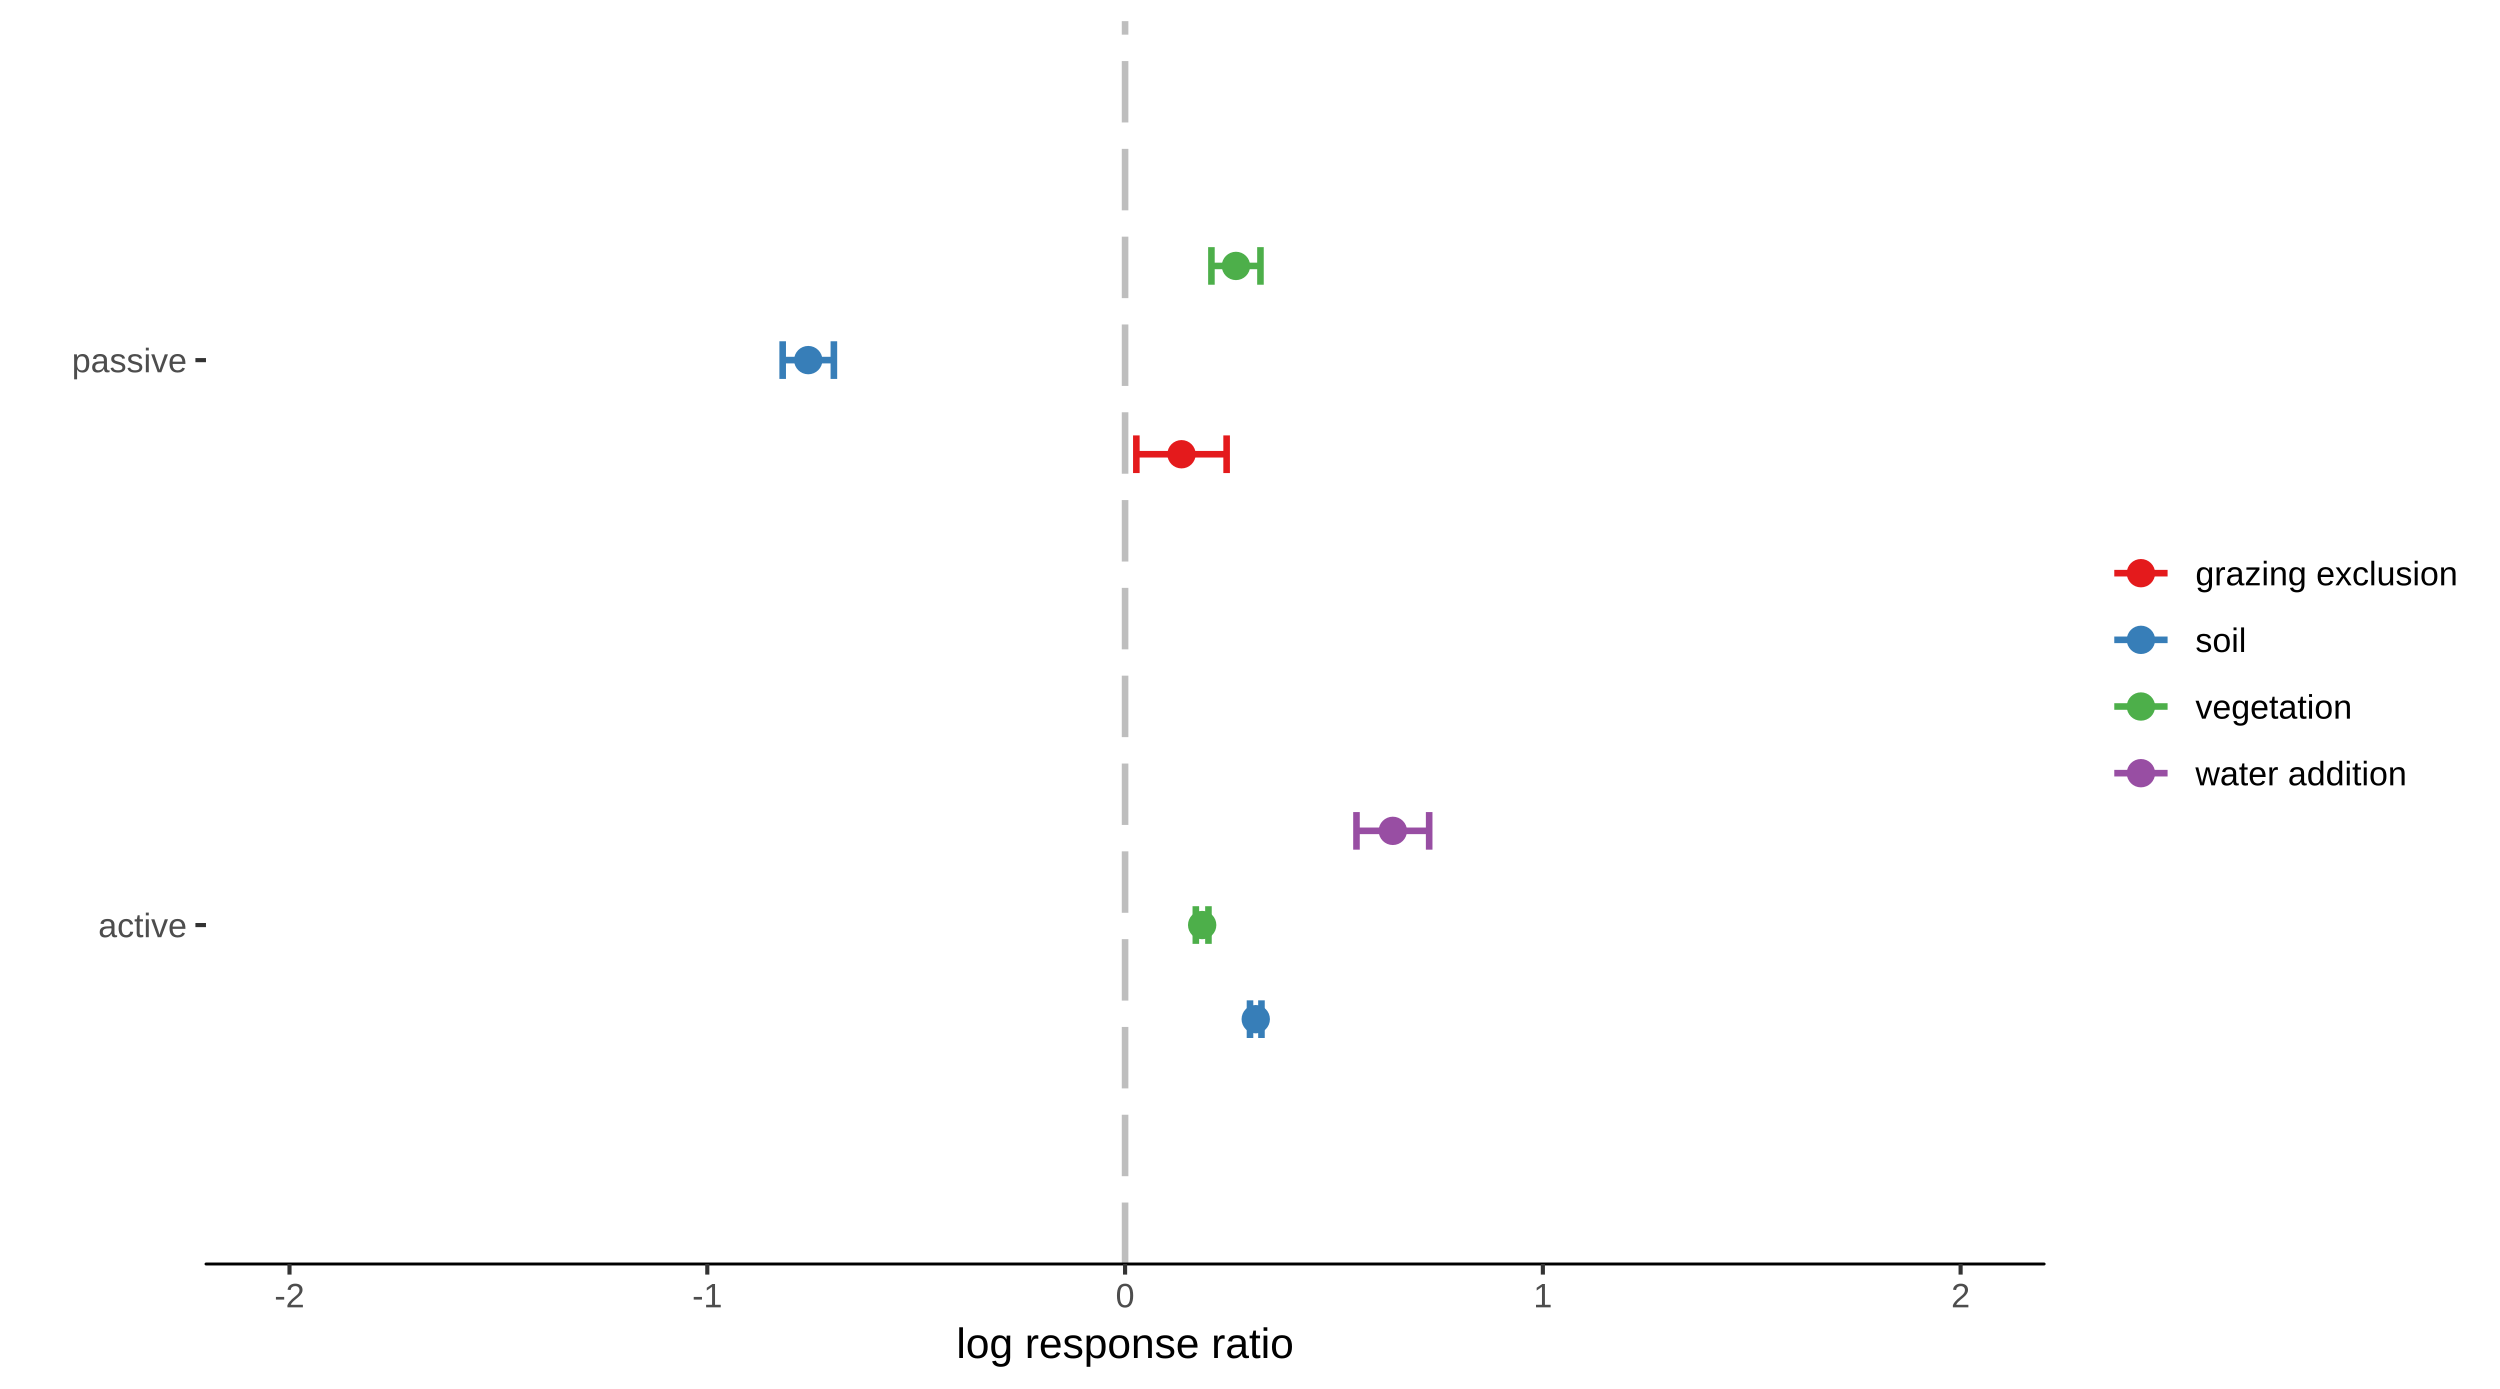
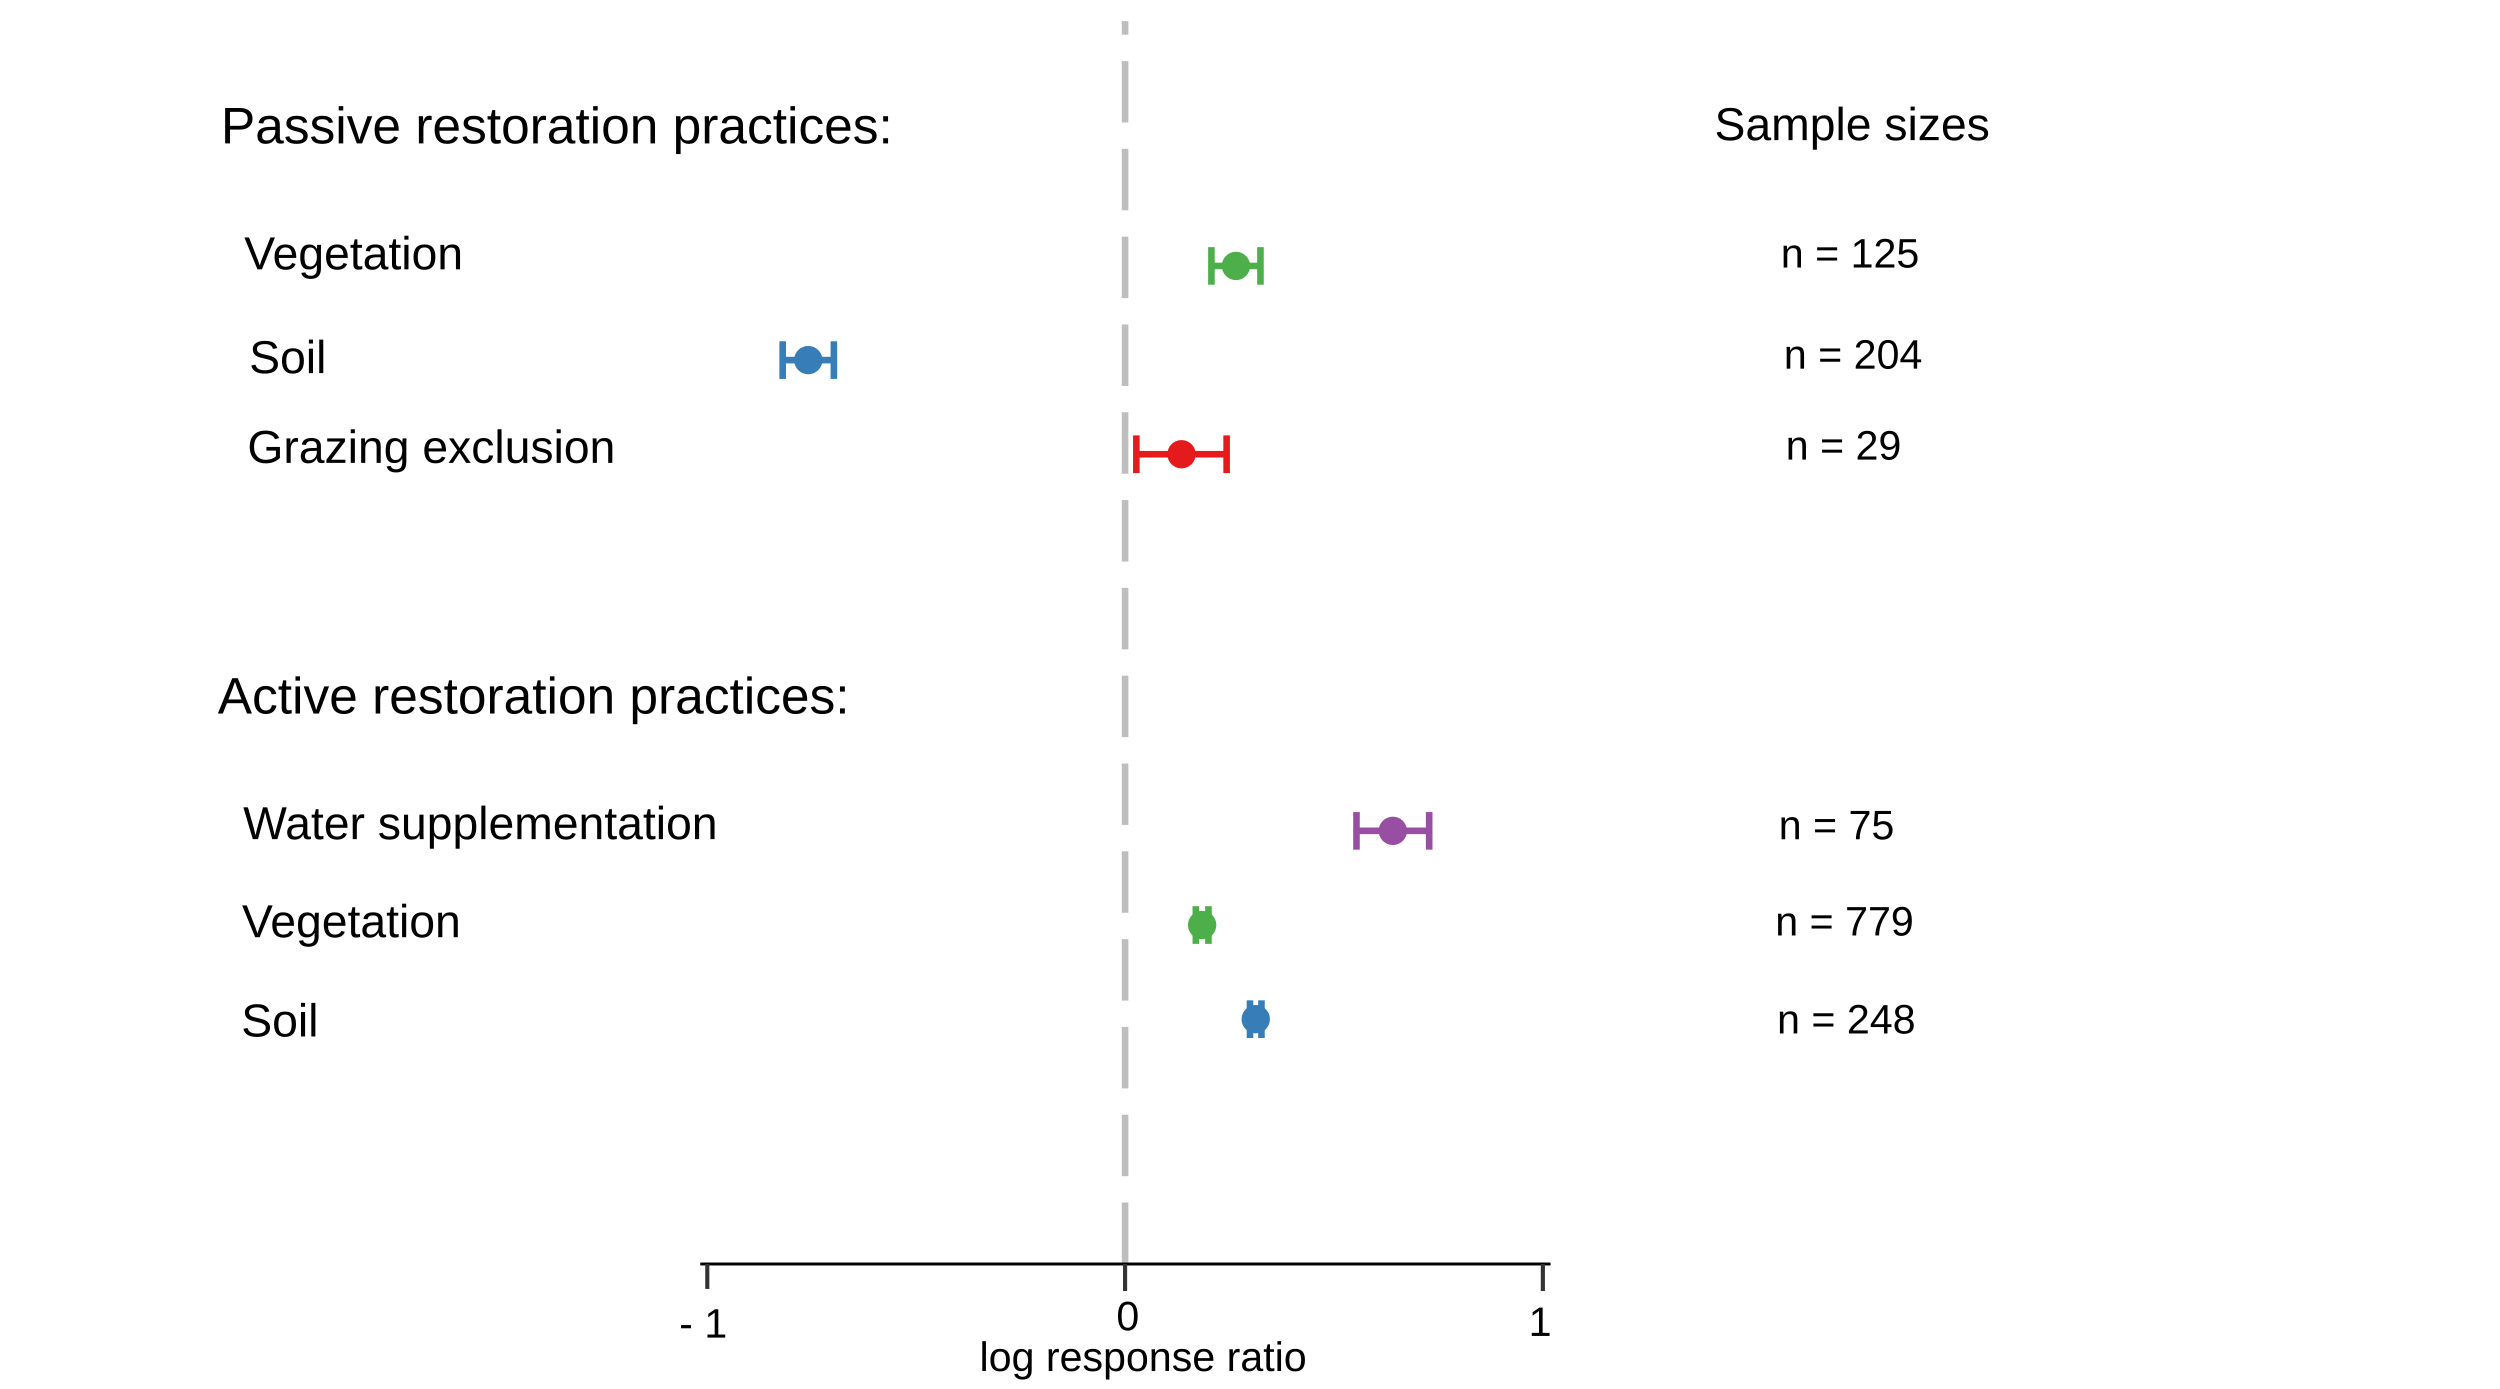
- <svg xmlns="http://www.w3.org/2000/svg" viewBox="0 0 648.00 360.00">
-   <defs>
-     <style type="text/css">
+ <svg xmlns="http://www.w3.org/2000/svg" viewBox="0 0 648.00 360.00" version="1.1" id="svg22486">
+   <defs id="defs22328">
+     <style type="text/css" id="style22326">
    line, polyline, path, rect, circle {
      fill: none;
      stroke: #000000;
      stroke-linecap: round;
      stroke-linejoin: round;
      stroke-miterlimit: 10.00;
    }
  </style>
-   </defs>
-   <rect width="100%" height="100%" style="stroke: none; fill: #FFFFFF;" />
-   <rect x="0.00" y="0.00" width="648.00" height="360.00" style="stroke-width: 1.07; stroke: #FFFFFF; fill: #FFFFFF;" />
-   <defs>
-     <clipPath id="cpNTMuMzg3Nnw1MjkuODV8MzI3LjYyNXw1LjQ3OTQ1">
-       <rect x="53.39" y="5.48" width="476.46" height="322.15" />
+     <clipPath id="cpMHw2NDh8MzYwfDA=-6">
+       <rect x="0" y="0" width="648" height="360" id="rect22391-8" />
+     </clipPath>
+     <clipPath id="cpMHw2NDh8MzYwfDA=-2">
+       <rect x="0" y="0" width="648" height="360" id="rect22391-84" />
+     </clipPath>
+     <clipPath id="cpMHw2NDh8MzYwfDA=-4">
+       <rect x="0" y="0" width="648" height="360" id="rect22391-4" />
+     </clipPath>
+     <clipPath id="cpMHw2NDh8MzYwfDA=-5">
+       <rect x="0" y="0" width="648" height="360" id="rect22391-40" />
+     </clipPath>
+     <clipPath id="cpMHw2NDh8MzYwfDA=-2-4">
+       <rect x="0" y="0" width="648" height="360" id="rect22391-84-6" />
+     </clipPath>
+     <clipPath id="cpMHw2NDh8MzYwfDA=-7">
+       <rect x="0" y="0" width="648" height="360" id="rect22391-0" />
+     </clipPath>
+     <clipPath id="cpMHw2NDh8MzYwfDA=-73">
+       <rect x="0" y="0" width="648" height="360" id="rect22391-9" />
+     </clipPath>
+     <clipPath id="cpMHw2NDh8MzYwfDA=-2-3">
+       <rect x="0" y="0" width="648" height="360" id="rect22391-84-5" />
+     </clipPath>
+     <clipPath id="cpMHw2NDh8MzYwfDA=-2-3-3">
+       <rect x="0" y="0" width="648" height="360" id="rect22391-84-5-6" />
+     </clipPath>
+     <clipPath id="cpMHw2NDh8MzYwfDA=-2-3-3-7">
+       <rect x="0" y="0" width="648" height="360" id="rect22391-84-5-6-7" />
+     </clipPath>
+     <clipPath id="cpMHw2NDh8MzYwfDA=-54">
+       <rect x="0" y="0" width="648" height="360" id="rect22391-80" />
    </clipPath>
  </defs>
-   <rect x="53.39" y="5.48" width="476.46" height="322.15" style="stroke-width: 1.07; stroke: none; fill: #FFFFFF;" clip-path="url(#cpNTMuMzg3Nnw1MjkuODV8MzI3LjYyNXw1LjQ3OTQ1)" />
-   <circle cx="361.02" cy="215.36" r="2.49pt" style="stroke-width: 0.71; stroke: #984EA3; fill: #984EA3;" clip-path="url(#cpNTMuMzg3Nnw1MjkuODV8MzI3LjYyNXw1LjQ3OTQ1)" />
-   <circle cx="311.60" cy="239.77" r="2.49pt" style="stroke-width: 0.71; stroke: #4DAF4A; fill: #4DAF4A;" clip-path="url(#cpNTMuMzg3Nnw1MjkuODV8MzI3LjYyNXw1LjQ3OTQ1)" />
-   <circle cx="325.49" cy="264.17" r="2.49pt" style="stroke-width: 0.71; stroke: #377EB8; fill: #377EB8;" clip-path="url(#cpNTMuMzg3Nnw1MjkuODV8MzI3LjYyNXw1LjQ3OTQ1)" />
-   <circle cx="320.36" cy="68.93" r="2.49pt" style="stroke-width: 0.71; stroke: #4DAF4A; fill: #4DAF4A;" clip-path="url(#cpNTMuMzg3Nnw1MjkuODV8MzI3LjYyNXw1LjQ3OTQ1)" />
-   <circle cx="209.50" cy="93.34" r="2.49pt" style="stroke-width: 0.71; stroke: #377EB8; fill: #377EB8;" clip-path="url(#cpNTMuMzg3Nnw1MjkuODV8MzI3LjYyNXw1LjQ3OTQ1)" />
-   <circle cx="306.25" cy="117.74" r="2.49pt" style="stroke-width: 0.71; stroke: #E41A1C; fill: #E41A1C;" clip-path="url(#cpNTMuMzg3Nnw1MjkuODV8MzI3LjYyNXw1LjQ3OTQ1)" />
-   <polyline points="370.44,220.24 370.44,210.48 " style="stroke-width: 1.71; stroke: #984EA3; stroke-linecap: butt;" clip-path="url(#cpNTMuMzg3Nnw1MjkuODV8MzI3LjYyNXw1LjQ3OTQ1)" />
-   <polyline points="370.44,215.36 351.60,215.36 " style="stroke-width: 1.71; stroke: #984EA3; stroke-linecap: butt;" clip-path="url(#cpNTMuMzg3Nnw1MjkuODV8MzI3LjYyNXw1LjQ3OTQ1)" />
-   <polyline points="351.60,220.24 351.60,210.48 " style="stroke-width: 1.71; stroke: #984EA3; stroke-linecap: butt;" clip-path="url(#cpNTMuMzg3Nnw1MjkuODV8MzI3LjYyNXw1LjQ3OTQ1)" />
-   <polyline points="313.23,244.65 313.23,234.89 " style="stroke-width: 1.71; stroke: #4DAF4A; stroke-linecap: butt;" clip-path="url(#cpNTMuMzg3Nnw1MjkuODV8MzI3LjYyNXw1LjQ3OTQ1)" />
-   <polyline points="313.23,239.77 309.96,239.77 " style="stroke-width: 1.71; stroke: #4DAF4A; stroke-linecap: butt;" clip-path="url(#cpNTMuMzg3Nnw1MjkuODV8MzI3LjYyNXw1LjQ3OTQ1)" />
-   <polyline points="309.96,244.65 309.96,234.89 " style="stroke-width: 1.71; stroke: #4DAF4A; stroke-linecap: butt;" clip-path="url(#cpNTMuMzg3Nnw1MjkuODV8MzI3LjYyNXw1LjQ3OTQ1)" />
-   <polyline points="326.97,269.05 326.97,259.29 " style="stroke-width: 1.71; stroke: #377EB8; stroke-linecap: butt;" clip-path="url(#cpNTMuMzg3Nnw1MjkuODV8MzI3LjYyNXw1LjQ3OTQ1)" />
-   <polyline points="326.97,264.17 324.00,264.17 " style="stroke-width: 1.71; stroke: #377EB8; stroke-linecap: butt;" clip-path="url(#cpNTMuMzg3Nnw1MjkuODV8MzI3LjYyNXw1LjQ3OTQ1)" />
-   <polyline points="324.00,269.05 324.00,259.29 " style="stroke-width: 1.71; stroke: #377EB8; stroke-linecap: butt;" clip-path="url(#cpNTMuMzg3Nnw1MjkuODV8MzI3LjYyNXw1LjQ3OTQ1)" />
-   <polyline points="326.71,73.81 326.71,64.05 " style="stroke-width: 1.71; stroke: #4DAF4A; stroke-linecap: butt;" clip-path="url(#cpNTMuMzg3Nnw1MjkuODV8MzI3LjYyNXw1LjQ3OTQ1)" />
-   <polyline points="326.71,68.93 314.00,68.93 " style="stroke-width: 1.71; stroke: #4DAF4A; stroke-linecap: butt;" clip-path="url(#cpNTMuMzg3Nnw1MjkuODV8MzI3LjYyNXw1LjQ3OTQ1)" />
-   <polyline points="314.00,73.81 314.00,64.05 " style="stroke-width: 1.71; stroke: #4DAF4A; stroke-linecap: butt;" clip-path="url(#cpNTMuMzg3Nnw1MjkuODV8MzI3LjYyNXw1LjQ3OTQ1)" />
-   <polyline points="216.14,98.22 216.14,88.46 " style="stroke-width: 1.71; stroke: #377EB8; stroke-linecap: butt;" clip-path="url(#cpNTMuMzg3Nnw1MjkuODV8MzI3LjYyNXw1LjQ3OTQ1)" />
-   <polyline points="216.14,93.34 202.87,93.34 " style="stroke-width: 1.71; stroke: #377EB8; stroke-linecap: butt;" clip-path="url(#cpNTMuMzg3Nnw1MjkuODV8MzI3LjYyNXw1LjQ3OTQ1)" />
-   <polyline points="202.87,98.22 202.87,88.46 " style="stroke-width: 1.71; stroke: #377EB8; stroke-linecap: butt;" clip-path="url(#cpNTMuMzg3Nnw1MjkuODV8MzI3LjYyNXw1LjQ3OTQ1)" />
-   <polyline points="317.94,122.62 317.94,112.86 " style="stroke-width: 1.71; stroke: #E41A1C; stroke-linecap: butt;" clip-path="url(#cpNTMuMzg3Nnw1MjkuODV8MzI3LjYyNXw1LjQ3OTQ1)" />
-   <polyline points="317.94,117.74 294.54,117.74 " style="stroke-width: 1.71; stroke: #E41A1C; stroke-linecap: butt;" clip-path="url(#cpNTMuMzg3Nnw1MjkuODV8MzI3LjYyNXw1LjQ3OTQ1)" />
-   <polyline points="294.54,122.62 294.54,112.86 " style="stroke-width: 1.71; stroke: #E41A1C; stroke-linecap: butt;" clip-path="url(#cpNTMuMzg3Nnw1MjkuODV8MzI3LjYyNXw1LjQ3OTQ1)" />
-   <line x1="291.62" y1="327.63" x2="291.62" y2="5.48" style="stroke-width: 1.71; stroke: #BEBEBE; stroke-dasharray: 15.93,6.83; stroke-linecap: butt;" clip-path="url(#cpNTMuMzg3Nnw1MjkuODV8MzI3LjYyNXw1LjQ3OTQ1)" />
-   <defs>
-     <clipPath id="cpMHw2NDh8MzYwfDA=">
-       <rect x="0.00" y="0.00" width="648.00" height="360.00" />
+   <rect width="100%" height="100%" style="stroke: none; fill: #FFFFFF;" id="rect22330" />
+   <rect x="0.00" y="0.00" width="648.00" height="360.00" style="stroke-width: 1.07; stroke: #FFFFFF; fill: #FFFFFF;" id="rect22332" />
+   <defs id="defs22337">
+     <clipPath id="cpNTMuMzg3Nnw1MjkuODV8MzI3LjYyNXw1LjQ3OTQ1">
+       <rect x="53.39" y="5.48" width="476.46" height="322.15" id="rect22334" />
    </clipPath>
  </defs>
-   <g clip-path="url(#cpMHw2NDh8MzYwfDA=)">
-     <text x="25.47" y="242.92" style="font-size: 8.80px; fill: #4D4D4D; font-family: Arial;" textLength="22.99px" lengthAdjust="spacingAndGlyphs">active</text>
-   </g>
-   <g clip-path="url(#cpMHw2NDh8MzYwfDA=)">
-     <text x="18.62" y="96.49" style="font-size: 8.80px; fill: #4D4D4D; font-family: Arial;" textLength="29.84px" lengthAdjust="spacingAndGlyphs">passive</text>
-   </g>
-   <polyline points="50.65,239.77 53.39,239.77 " style="stroke-width: 1.07; stroke: #333333; stroke-linecap: butt;" clip-path="url(#cpMHw2NDh8MzYwfDA=)" />
-   <polyline points="50.65,93.34 53.39,93.34 " style="stroke-width: 1.07; stroke: #333333; stroke-linecap: butt;" clip-path="url(#cpMHw2NDh8MzYwfDA=)" />
-   <polyline points="53.39,327.63 529.85,327.63 " style="stroke-width: 0.75;" clip-path="url(#cpMHw2NDh8MzYwfDA=)" />
-   <polyline points="75.04,330.37 75.04,327.63 " style="stroke-width: 1.07; stroke: #333333; stroke-linecap: butt;" clip-path="url(#cpMHw2NDh8MzYwfDA=)" />
-   <polyline points="183.33,330.37 183.33,327.63 " style="stroke-width: 1.07; stroke: #333333; stroke-linecap: butt;" clip-path="url(#cpMHw2NDh8MzYwfDA=)" />
-   <polyline points="291.62,330.37 291.62,327.63 " style="stroke-width: 1.07; stroke: #333333; stroke-linecap: butt;" clip-path="url(#cpMHw2NDh8MzYwfDA=)" />
-   <polyline points="399.91,330.37 399.91,327.63 " style="stroke-width: 1.07; stroke: #333333; stroke-linecap: butt;" clip-path="url(#cpMHw2NDh8MzYwfDA=)" />
-   <polyline points="508.19,330.37 508.19,327.63 " style="stroke-width: 1.07; stroke: #333333; stroke-linecap: butt;" clip-path="url(#cpMHw2NDh8MzYwfDA=)" />
-   <g clip-path="url(#cpMHw2NDh8MzYwfDA=)">
-     <text x="71.13" y="338.86" style="font-size: 8.80px; fill: #4D4D4D; font-family: Arial;" textLength="7.82px" lengthAdjust="spacingAndGlyphs">-2</text>
-   </g>
-   <g clip-path="url(#cpMHw2NDh8MzYwfDA=)">
-     <text x="179.42" y="338.86" style="font-size: 8.80px; fill: #4D4D4D; font-family: Arial;" textLength="7.82px" lengthAdjust="spacingAndGlyphs">-1</text>
-   </g>
-   <g clip-path="url(#cpMHw2NDh8MzYwfDA=)">
-     <text x="289.17" y="338.86" style="font-size: 8.80px; fill: #4D4D4D; font-family: Arial;" textLength="4.89px" lengthAdjust="spacingAndGlyphs">0</text>
-   </g>
-   <g clip-path="url(#cpMHw2NDh8MzYwfDA=)">
-     <text x="397.46" y="338.86" style="font-size: 8.80px; fill: #4D4D4D; font-family: Arial;" textLength="4.89px" lengthAdjust="spacingAndGlyphs">1</text>
-   </g>
-   <g clip-path="url(#cpMHw2NDh8MzYwfDA=)">
-     <text x="505.75" y="338.86" style="font-size: 8.80px; fill: #4D4D4D; font-family: Arial;" textLength="4.89px" lengthAdjust="spacingAndGlyphs">2</text>
-   </g>
-   <g clip-path="url(#cpMHw2NDh8MzYwfDA=)">
-     <text x="247.90" y="352.00" style="font-size: 11.00px; font-family: Arial;" textLength="87.44px" lengthAdjust="spacingAndGlyphs">log response ratio</text>
-   </g>
-   <rect x="540.81" y="118.57" width="101.71" height="95.96" style="stroke-width: 1.07; stroke: none; fill: #FFFFFF;" clip-path="url(#cpMHw2NDh8MzYwfDA=)" />
-   <rect x="546.29" y="139.93" width="17.28" height="17.28" style="stroke-width: 1.07; stroke: none; fill: #FFFFFF;" clip-path="url(#cpMHw2NDh8MzYwfDA=)" />
-   <circle cx="554.93" cy="148.57" r="2.49pt" style="stroke-width: 0.71; stroke: #E41A1C; fill: #E41A1C;" clip-path="url(#cpMHw2NDh8MzYwfDA=)" />
-   <line x1="548.02" y1="148.57" x2="561.84" y2="148.57" style="stroke-width: 1.71; stroke: #E41A1C; stroke-linecap: butt;" clip-path="url(#cpMHw2NDh8MzYwfDA=)" />
-   <rect x="546.29" y="157.21" width="17.28" height="17.28" style="stroke-width: 1.07; stroke: none; fill: #FFFFFF;" clip-path="url(#cpMHw2NDh8MzYwfDA=)" />
-   <circle cx="554.93" cy="165.85" r="2.49pt" style="stroke-width: 0.71; stroke: #377EB8; fill: #377EB8;" clip-path="url(#cpMHw2NDh8MzYwfDA=)" />
-   <line x1="548.02" y1="165.85" x2="561.84" y2="165.85" style="stroke-width: 1.71; stroke: #377EB8; stroke-linecap: butt;" clip-path="url(#cpMHw2NDh8MzYwfDA=)" />
-   <rect x="546.29" y="174.49" width="17.28" height="17.28" style="stroke-width: 1.07; stroke: none; fill: #FFFFFF;" clip-path="url(#cpMHw2NDh8MzYwfDA=)" />
-   <circle cx="554.93" cy="183.13" r="2.49pt" style="stroke-width: 0.71; stroke: #4DAF4A; fill: #4DAF4A;" clip-path="url(#cpMHw2NDh8MzYwfDA=)" />
-   <line x1="548.02" y1="183.13" x2="561.84" y2="183.13" style="stroke-width: 1.71; stroke: #4DAF4A; stroke-linecap: butt;" clip-path="url(#cpMHw2NDh8MzYwfDA=)" />
-   <rect x="546.29" y="191.77" width="17.28" height="17.28" style="stroke-width: 1.07; stroke: none; fill: #FFFFFF;" clip-path="url(#cpMHw2NDh8MzYwfDA=)" />
-   <circle cx="554.93" cy="200.41" r="2.49pt" style="stroke-width: 0.71; stroke: #984EA3; fill: #984EA3;" clip-path="url(#cpMHw2NDh8MzYwfDA=)" />
-   <line x1="548.02" y1="200.41" x2="561.84" y2="200.41" style="stroke-width: 1.71; stroke: #984EA3; stroke-linecap: butt;" clip-path="url(#cpMHw2NDh8MzYwfDA=)" />
-   <g clip-path="url(#cpMHw2NDh8MzYwfDA=)">
-     <text x="569.05" y="151.72" style="font-size: 8.80px; font-family: Arial;" textLength="67.99px" lengthAdjust="spacingAndGlyphs">grazing exclusion</text>
-   </g>
-   <g clip-path="url(#cpMHw2NDh8MzYwfDA=)">
-     <text x="569.05" y="169.00" style="font-size: 8.80px; font-family: Arial;" textLength="13.20px" lengthAdjust="spacingAndGlyphs">soil</text>
-   </g>
-   <g clip-path="url(#cpMHw2NDh8MzYwfDA=)">
-     <text x="569.05" y="186.28" style="font-size: 8.80px; font-family: Arial;" textLength="40.61px" lengthAdjust="spacingAndGlyphs">vegetation</text>
-   </g>
-   <g clip-path="url(#cpMHw2NDh8MzYwfDA=)">
-     <text x="569.05" y="203.56" style="font-size: 8.80px; font-family: Arial;" textLength="54.79px" lengthAdjust="spacingAndGlyphs">water addition</text>
-   </g>
+   <rect x="53.39" y="5.48" width="476.46" height="322.15" style="stroke-width: 1.07; stroke: none; fill: #FFFFFF;" clip-path="url(#cpNTMuMzg3Nnw1MjkuODV8MzI3LjYyNXw1LjQ3OTQ1)" id="rect22339" />
+   <circle cx="361.02" cy="215.36" r="2.49pt" style="stroke-width: 0.71; stroke: #984EA3; fill: #984EA3;" clip-path="url(#cpNTMuMzg3Nnw1MjkuODV8MzI3LjYyNXw1LjQ3OTQ1)" id="circle22341" />
+   <circle cx="311.60" cy="239.77" r="2.49pt" style="stroke-width: 0.71; stroke: #4DAF4A; fill: #4DAF4A;" clip-path="url(#cpNTMuMzg3Nnw1MjkuODV8MzI3LjYyNXw1LjQ3OTQ1)" id="circle22343" />
+   <circle cx="325.49" cy="264.17" r="2.49pt" style="stroke-width: 0.71; stroke: #377EB8; fill: #377EB8;" clip-path="url(#cpNTMuMzg3Nnw1MjkuODV8MzI3LjYyNXw1LjQ3OTQ1)" id="circle22345" />
+   <circle cx="320.36" cy="68.93" r="2.49pt" style="stroke-width: 0.71; stroke: #4DAF4A; fill: #4DAF4A;" clip-path="url(#cpNTMuMzg3Nnw1MjkuODV8MzI3LjYyNXw1LjQ3OTQ1)" id="circle22347" />
+   <circle cx="209.50" cy="93.34" r="2.49pt" style="stroke-width: 0.71; stroke: #377EB8; fill: #377EB8;" clip-path="url(#cpNTMuMzg3Nnw1MjkuODV8MzI3LjYyNXw1LjQ3OTQ1)" id="circle22349" />
+   <circle cx="306.25" cy="117.74" r="2.49pt" style="stroke-width: 0.71; stroke: #E41A1C; fill: #E41A1C;" clip-path="url(#cpNTMuMzg3Nnw1MjkuODV8MzI3LjYyNXw1LjQ3OTQ1)" id="circle22351" />
+   <polyline points="370.44,220.24 370.44,210.48 " style="stroke-width: 1.71; stroke: #984EA3; stroke-linecap: butt;" clip-path="url(#cpNTMuMzg3Nnw1MjkuODV8MzI3LjYyNXw1LjQ3OTQ1)" id="polyline22353" />
+   <polyline points="370.44,215.36 351.60,215.36 " style="stroke-width: 1.71; stroke: #984EA3; stroke-linecap: butt;" clip-path="url(#cpNTMuMzg3Nnw1MjkuODV8MzI3LjYyNXw1LjQ3OTQ1)" id="polyline22355" />
+   <polyline points="351.60,220.24 351.60,210.48 " style="stroke-width: 1.71; stroke: #984EA3; stroke-linecap: butt;" clip-path="url(#cpNTMuMzg3Nnw1MjkuODV8MzI3LjYyNXw1LjQ3OTQ1)" id="polyline22357" />
+   <polyline points="313.23,244.65 313.23,234.89 " style="stroke-width: 1.71; stroke: #4DAF4A; stroke-linecap: butt;" clip-path="url(#cpNTMuMzg3Nnw1MjkuODV8MzI3LjYyNXw1LjQ3OTQ1)" id="polyline22359" />
+   <polyline points="313.23,239.77 309.96,239.77 " style="stroke-width: 1.71; stroke: #4DAF4A; stroke-linecap: butt;" clip-path="url(#cpNTMuMzg3Nnw1MjkuODV8MzI3LjYyNXw1LjQ3OTQ1)" id="polyline22361" />
+   <polyline points="309.96,244.65 309.96,234.89 " style="stroke-width: 1.71; stroke: #4DAF4A; stroke-linecap: butt;" clip-path="url(#cpNTMuMzg3Nnw1MjkuODV8MzI3LjYyNXw1LjQ3OTQ1)" id="polyline22363" />
+   <polyline points="326.97,269.05 326.97,259.29 " style="stroke-width: 1.71; stroke: #377EB8; stroke-linecap: butt;" clip-path="url(#cpNTMuMzg3Nnw1MjkuODV8MzI3LjYyNXw1LjQ3OTQ1)" id="polyline22365" />
+   <polyline points="326.97,264.17 324.00,264.17 " style="stroke-width: 1.71; stroke: #377EB8; stroke-linecap: butt;" clip-path="url(#cpNTMuMzg3Nnw1MjkuODV8MzI3LjYyNXw1LjQ3OTQ1)" id="polyline22367" />
+   <polyline points="324.00,269.05 324.00,259.29 " style="stroke-width: 1.71; stroke: #377EB8; stroke-linecap: butt;" clip-path="url(#cpNTMuMzg3Nnw1MjkuODV8MzI3LjYyNXw1LjQ3OTQ1)" id="polyline22369" />
+   <polyline points="326.71,73.81 326.71,64.05 " style="stroke-width: 1.71; stroke: #4DAF4A; stroke-linecap: butt;" clip-path="url(#cpNTMuMzg3Nnw1MjkuODV8MzI3LjYyNXw1LjQ3OTQ1)" id="polyline22371" />
+   <polyline points="326.71,68.93 314.00,68.93 " style="stroke-width: 1.71; stroke: #4DAF4A; stroke-linecap: butt;" clip-path="url(#cpNTMuMzg3Nnw1MjkuODV8MzI3LjYyNXw1LjQ3OTQ1)" id="polyline22373" />
+   <polyline points="314.00,73.81 314.00,64.05 " style="stroke-width: 1.71; stroke: #4DAF4A; stroke-linecap: butt;" clip-path="url(#cpNTMuMzg3Nnw1MjkuODV8MzI3LjYyNXw1LjQ3OTQ1)" id="polyline22375" />
+   <polyline points="216.14,98.22 216.14,88.46 " style="stroke-width: 1.71; stroke: #377EB8; stroke-linecap: butt;" clip-path="url(#cpNTMuMzg3Nnw1MjkuODV8MzI3LjYyNXw1LjQ3OTQ1)" id="polyline22377" />
+   <polyline points="216.14,93.34 202.87,93.34 " style="stroke-width: 1.71; stroke: #377EB8; stroke-linecap: butt;" clip-path="url(#cpNTMuMzg3Nnw1MjkuODV8MzI3LjYyNXw1LjQ3OTQ1)" id="polyline22379" />
+   <polyline points="202.87,98.22 202.87,88.46 " style="stroke-width: 1.71; stroke: #377EB8; stroke-linecap: butt;" clip-path="url(#cpNTMuMzg3Nnw1MjkuODV8MzI3LjYyNXw1LjQ3OTQ1)" id="polyline22381" />
+   <polyline points="317.94,122.62 317.94,112.86 " style="stroke-width: 1.71; stroke: #E41A1C; stroke-linecap: butt;" clip-path="url(#cpNTMuMzg3Nnw1MjkuODV8MzI3LjYyNXw1LjQ3OTQ1)" id="polyline22383" />
+   <polyline points="317.94,117.74 294.54,117.74 " style="stroke-width: 1.71; stroke: #E41A1C; stroke-linecap: butt;" clip-path="url(#cpNTMuMzg3Nnw1MjkuODV8MzI3LjYyNXw1LjQ3OTQ1)" id="polyline22385" />
+   <polyline points="294.54,122.62 294.54,112.86 " style="stroke-width: 1.71; stroke: #E41A1C; stroke-linecap: butt;" clip-path="url(#cpNTMuMzg3Nnw1MjkuODV8MzI3LjYyNXw1LjQ3OTQ1)" id="polyline22387" />
+   <line x1="291.62" y1="327.63" x2="291.62" y2="5.48" style="stroke-width: 1.71; stroke: #BEBEBE; stroke-dasharray: 15.93,6.83; stroke-linecap: butt;" clip-path="url(#cpNTMuMzg3Nnw1MjkuODV8MzI3LjYyNXw1LjQ3OTQ1)" id="line22389" />
+   <defs id="defs22394">
+     <clipPath id="cpMHw2NDh8MzYwfDA=">
+       <rect x="0.00" y="0.00" width="648.00" height="360.00" id="rect22391" />
+     </clipPath>
+   </defs>
+   <polyline points="53.39,327.63 529.85,327.63 " style="fill:none;stroke:#000000;stroke-width:0.75;stroke-linecap:round;stroke-linejoin:round;stroke-miterlimit:10" clip-path="url(#cpMHw2NDh8MzYwfDA=)" id="polyline22408" transform="matrix(0.4619691,0,0,1,156.9864,0)" />
+   <polyline points="183.33,330.37 183.33,327.63 " style="fill:none;stroke:#333333;stroke-width:1.07;stroke-linecap:butt;stroke-linejoin:round;stroke-miterlimit:10" clip-path="url(#cpMHw2NDh8MzYwfDA=)" id="polyline22412" transform="matrix(1,0,0,2.358907,0,-445.2186)" />
+   <polyline points="291.62,330.37 291.62,327.63 " style="fill:none;stroke:#333333;stroke-width:1.07;stroke-linecap:butt;stroke-linejoin:round;stroke-miterlimit:10" clip-path="url(#cpMHw2NDh8MzYwfDA=)" id="polyline22414" transform="matrix(1,0,0,2.553036,0,-508.8213)" />
+   <polyline points="399.91,330.37 399.91,327.63 " style="fill:none;stroke:#333333;stroke-width:1.07;stroke-linecap:butt;stroke-linejoin:round;stroke-miterlimit:10" clip-path="url(#cpMHw2NDh8MzYwfDA=)" id="polyline22416" transform="matrix(1,0,0,2.553036,0,-508.8213)" />
+   <rect x="546.29" y="139.93" width="17.28" height="17.28" style="stroke-width: 1.07; stroke: none; fill: #FFFFFF;" clip-path="url(#cpMHw2NDh8MzYwfDA=)" id="rect22446" />
+   <rect x="546.29" y="157.21" width="17.28" height="17.28" style="stroke-width: 1.07; stroke: none; fill: #FFFFFF;" clip-path="url(#cpMHw2NDh8MzYwfDA=)" id="rect22452" />
+   <rect x="546.29" y="174.49" width="17.28" height="17.28" style="stroke-width: 1.07; stroke: none; fill: #FFFFFF;" clip-path="url(#cpMHw2NDh8MzYwfDA=)" id="rect22458" />
+   <rect x="546.29" y="191.77" width="17.28" height="17.28" style="stroke-width: 1.07; stroke: none; fill: #FFFFFF;" clip-path="url(#cpMHw2NDh8MzYwfDA=)" id="rect22464" />
+   <text xml:space="preserve" style="font-style:normal;font-variant:normal;font-weight:bold;font-stretch:normal;font-size:40px;line-height:1.25;font-family:Arial;-inkscape-font-specification:'Arial Bold';letter-spacing:0px;word-spacing:0px;fill:#000000;fill-opacity:1;stroke:none" x="57.266" y="37.166" id="text22779">
+     <tspan id="tspan22777" x="57.266" y="37.166" style="font-style:normal;font-variant:normal;font-weight:normal;font-stretch:normal;font-size:13.333px;font-family:Arial;-inkscape-font-specification:Arial">Passive restoration practices:</tspan>
+   </text>
+   <text xml:space="preserve" style="font-style:normal;font-variant:normal;font-weight:bold;font-stretch:normal;font-size:40px;line-height:1.25;font-family:Arial;-inkscape-font-specification:'Arial Bold';letter-spacing:0px;word-spacing:0px;fill:#000000;fill-opacity:1;stroke:none" x="56.443" y="184.954" id="text22779-7">
+     <tspan id="tspan22777-5" x="56.443" y="184.954" style="font-style:normal;font-variant:normal;font-weight:normal;font-stretch:normal;font-size:13.333px;font-family:Arial;-inkscape-font-specification:Arial">Active restoration practices:</tspan>
+   </text>
+   <text xml:space="preserve" style="font-style:normal;font-variant:normal;font-weight:bold;font-stretch:normal;font-size:40px;line-height:1.25;font-family:Arial;-inkscape-font-specification:'Arial Bold';letter-spacing:0px;word-spacing:0px;fill:#000000;fill-opacity:1;stroke:none" x="63.308" y="69.809" id="text22801">
+     <tspan id="tspan22799" x="63.308" y="69.809" style="font-style:normal;font-variant:normal;font-weight:normal;font-stretch:normal;font-size:12px;font-family:Arial;-inkscape-font-specification:Arial">Vegetation</tspan>
+   </text>
+   <text xml:space="preserve" style="font-style:normal;font-variant:normal;font-weight:bold;font-stretch:normal;font-size:40px;line-height:1.25;font-family:Arial;-inkscape-font-specification:'Arial Bold';letter-spacing:0px;word-spacing:0px;fill:#000000;fill-opacity:1;stroke:none" x="62.719" y="242.926" id="text22801-6">
+     <tspan id="tspan22799-8" x="62.719" y="242.926" style="font-style:normal;font-variant:normal;font-weight:normal;font-stretch:normal;font-size:12px;font-family:Arial;-inkscape-font-specification:Arial">Vegetation</tspan>
+   </text>
+   <text xml:space="preserve" style="font-style:normal;font-variant:normal;font-weight:bold;font-stretch:normal;font-size:40px;line-height:1.25;font-family:Arial;-inkscape-font-specification:'Arial Bold';letter-spacing:0px;word-spacing:0px;fill:#000000;fill-opacity:1;stroke:none" x="64.59" y="96.723" id="text22823">
+     <tspan id="tspan22821" x="64.59" y="96.723" style="font-style:normal;font-variant:normal;font-weight:normal;font-stretch:normal;font-size:12px;font-family:Arial;-inkscape-font-specification:Arial">Soil</tspan>
+   </text>
+   <text xml:space="preserve" style="font-style:normal;font-variant:normal;font-weight:bold;font-stretch:normal;font-size:40px;line-height:1.25;font-family:Arial;-inkscape-font-specification:'Arial Bold';letter-spacing:0px;word-spacing:0px;fill:#000000;fill-opacity:1;stroke:none" x="62.54" y="268.654" id="text22823-2">
+     <tspan id="tspan22821-0" x="62.54" y="268.654" style="font-style:normal;font-variant:normal;font-weight:normal;font-stretch:normal;font-size:12px;font-family:Arial;-inkscape-font-specification:Arial">Soil</tspan>
+   </text>
+   <text xml:space="preserve" style="font-style:normal;font-variant:normal;font-weight:bold;font-stretch:normal;font-size:40px;line-height:1.25;font-family:Arial;-inkscape-font-specification:'Arial Bold';letter-spacing:0px;word-spacing:0px;fill:#000000;fill-opacity:1;stroke:none" x="64.118" y="119.976" id="text22845">
+     <tspan id="tspan22843" x="64.118" y="119.976" style="font-style:normal;font-variant:normal;font-weight:normal;font-stretch:normal;font-size:12px;font-family:Arial;-inkscape-font-specification:Arial">Grazing exclusion</tspan>
+   </text>
+   <text xml:space="preserve" style="font-style:normal;font-variant:normal;font-weight:bold;font-stretch:normal;font-size:40px;line-height:1.25;font-family:Arial;-inkscape-font-specification:'Arial Bold';letter-spacing:0px;word-spacing:0px;fill:#000000;fill-opacity:1;stroke:none" x="63.041" y="217.51" id="text22849">
+     <tspan id="tspan22847" x="63.041" y="217.51" style="font-style:normal;font-variant:normal;font-weight:normal;font-stretch:normal;font-size:12px;font-family:Arial;-inkscape-font-specification:Arial">Water supplementation</tspan>
+   </text>
+   <text xml:space="preserve" style="font-style:normal;font-variant:normal;font-weight:bold;font-stretch:normal;font-size:40px;line-height:1.25;font-family:Arial;-inkscape-font-specification:'Arial Bold';letter-spacing:0px;word-spacing:0px;fill:#000000;fill-opacity:1;stroke:none" x="444.406" y="36.33" id="text22853">
+     <tspan id="tspan22851" x="444.406" y="36.33" style="font-style:normal;font-variant:normal;font-weight:normal;font-stretch:normal;font-size:12px;font-family:Arial;-inkscape-font-specification:Arial">Sample sizes</tspan>
+   </text>
+   <text xml:space="preserve" style="font-style:normal;font-variant:normal;font-weight:bold;font-stretch:normal;font-size:40px;line-height:1.25;font-family:Arial;-inkscape-font-specification:'Arial Bold';letter-spacing:0px;word-spacing:0px;fill:#000000;fill-opacity:1;stroke:none" x="461.588" y="69.337" id="text22857">
+     <tspan id="tspan22855" x="461.588" y="69.337" style="font-style:normal;font-variant:normal;font-weight:normal;font-stretch:normal;font-size:10.667px;font-family:Arial;-inkscape-font-specification:Arial">n = 125</tspan>
+   </text>
+   <text xml:space="preserve" style="font-style:normal;font-variant:normal;font-weight:bold;font-stretch:normal;font-size:40px;line-height:1.25;font-family:Arial;-inkscape-font-specification:'Arial Bold';letter-spacing:0px;word-spacing:0px;fill:#000000;fill-opacity:1;stroke:none" x="462.38" y="95.554" id="text22861">
+     <tspan id="tspan22859" x="462.38" y="95.554" style="font-style:normal;font-variant:normal;font-weight:normal;font-stretch:normal;font-size:10.667px;font-family:Arial;-inkscape-font-specification:Arial">n = 204</tspan>
+   </text>
+   <text xml:space="preserve" style="font-style:normal;font-variant:normal;font-weight:bold;font-stretch:normal;font-size:40px;line-height:1.25;font-family:Arial;-inkscape-font-specification:'Arial Bold';letter-spacing:0px;word-spacing:0px;fill:#000000;fill-opacity:1;stroke:none" x="462.869" y="119.12" id="text22861-3">
+     <tspan id="tspan22859-2" x="462.869" y="119.12" style="font-style:normal;font-variant:normal;font-weight:normal;font-stretch:normal;font-size:10.667px;font-family:Arial;-inkscape-font-specification:Arial">n = 29</tspan>
+   </text>
+   <text xml:space="preserve" style="font-style:normal;font-variant:normal;font-weight:bold;font-stretch:normal;font-size:40px;line-height:1.25;font-family:Arial;-inkscape-font-specification:'Arial Bold';letter-spacing:0px;word-spacing:0px;fill:#000000;fill-opacity:1;stroke:none" x="461.049" y="217.534" id="text22861-3-9">
+     <tspan id="tspan22859-2-2" x="461.049" y="217.534" style="font-style:normal;font-variant:normal;font-weight:normal;font-stretch:normal;font-size:10.667px;font-family:Arial;-inkscape-font-specification:Arial">n = 75</tspan>
+   </text>
+   <text xml:space="preserve" style="font-style:normal;font-variant:normal;font-weight:bold;font-stretch:normal;font-size:40px;line-height:1.25;font-family:Arial;-inkscape-font-specification:'Arial Bold';letter-spacing:0px;word-spacing:0px;fill:#000000;fill-opacity:1;stroke:none" x="460.153" y="242.479" id="text22861-3-9-0">
+     <tspan id="tspan22859-2-2-1" x="460.153" y="242.479" style="font-style:normal;font-variant:normal;font-weight:normal;font-stretch:normal;font-size:10.667px;font-family:Arial;-inkscape-font-specification:Arial">n = 779</tspan>
+   </text>
+   <text xml:space="preserve" style="font-style:normal;font-variant:normal;font-weight:bold;font-stretch:normal;font-size:40px;line-height:1.25;font-family:Arial;-inkscape-font-specification:'Arial Bold';letter-spacing:0px;word-spacing:0px;fill:#000000;fill-opacity:1;stroke:none" x="460.621" y="267.872" id="text22861-3-9-0-1">
+     <tspan id="tspan22859-2-2-1-5" x="460.621" y="267.872" style="font-style:normal;font-variant:normal;font-weight:normal;font-stretch:normal;font-size:10.667px;font-family:Arial;-inkscape-font-specification:Arial">n = 248</tspan>
+   </text>
+   <text xml:space="preserve" style="font-style:normal;font-variant:normal;font-weight:bold;font-stretch:normal;font-size:40px;line-height:1.25;font-family:Arial;-inkscape-font-specification:'Arial Bold';letter-spacing:0px;word-spacing:0px;fill:#000000;fill-opacity:1;stroke:none" x="253.894" y="355.362" id="text22955">
+     <tspan id="tspan22953" x="253.894" y="355.362" style="font-style:normal;font-variant:normal;font-weight:normal;font-stretch:normal;font-size:10.667px;font-family:Arial;-inkscape-font-specification:Arial">log response ratio</tspan>
+   </text>
+   <text xml:space="preserve" style="font-style:normal;font-variant:normal;font-weight:bold;font-stretch:normal;font-size:40px;line-height:1.25;font-family:Arial;-inkscape-font-specification:'Arial Bold';letter-spacing:0px;word-spacing:0px;fill:#000000;fill-opacity:1;stroke:none" x="176.043" y="346.702" id="text22984">
+     <tspan id="tspan22982" x="176.043" y="346.702" style="font-style:normal;font-variant:normal;font-weight:normal;font-stretch:normal;font-size:10.667px;font-family:Arial;-inkscape-font-specification:Arial">- 1</tspan>
+   </text>
+   <text xml:space="preserve" style="font-style:normal;font-variant:normal;font-weight:bold;font-stretch:normal;font-size:40px;line-height:1.25;font-family:Arial;-inkscape-font-specification:'Arial Bold';letter-spacing:0px;word-spacing:0px;fill:#000000;fill-opacity:1;stroke:none" x="289.362" y="344.808" id="text22988">
+     <tspan id="tspan22986" x="289.362" y="344.808" style="font-style:normal;font-variant:normal;font-weight:normal;font-stretch:normal;font-size:10.667px;font-family:Arial;-inkscape-font-specification:Arial">0</tspan>
+   </text>
+   <text xml:space="preserve" style="font-style:normal;font-variant:normal;font-weight:bold;font-stretch:normal;font-size:40px;line-height:1.25;font-family:Arial;-inkscape-font-specification:'Arial Bold';letter-spacing:0px;word-spacing:0px;fill:#000000;fill-opacity:1;stroke:none" x="396.222" y="346.28" id="text22984-1">
+     <tspan id="tspan22982-6" x="396.222" y="346.28" style="font-style:normal;font-variant:normal;font-weight:normal;font-stretch:normal;font-size:10.667px;font-family:Arial;-inkscape-font-specification:Arial">1</tspan>
+   </text>
+   <text xml:space="preserve" style="font-style:normal;font-variant:normal;font-weight:bold;font-stretch:normal;font-size:40px;line-height:1.25;font-family:Arial;-inkscape-font-specification:'Arial Bold';letter-spacing:0px;word-spacing:0px;fill:#000000;fill-opacity:1;stroke:none" x="557.447" y="36.596" id="text23028">
+     <tspan id="tspan23026" x="557.447" y="72.626" />
+   </text>
+   <rect style="opacity:0;fill:none;stroke:none;stroke-linecap:round;stroke-linejoin:round;stroke-miterlimit:10;stroke-opacity:1" id="rect23064" width="503.723" height="82.979" x="38.298" y="48.298" />
</svg>
